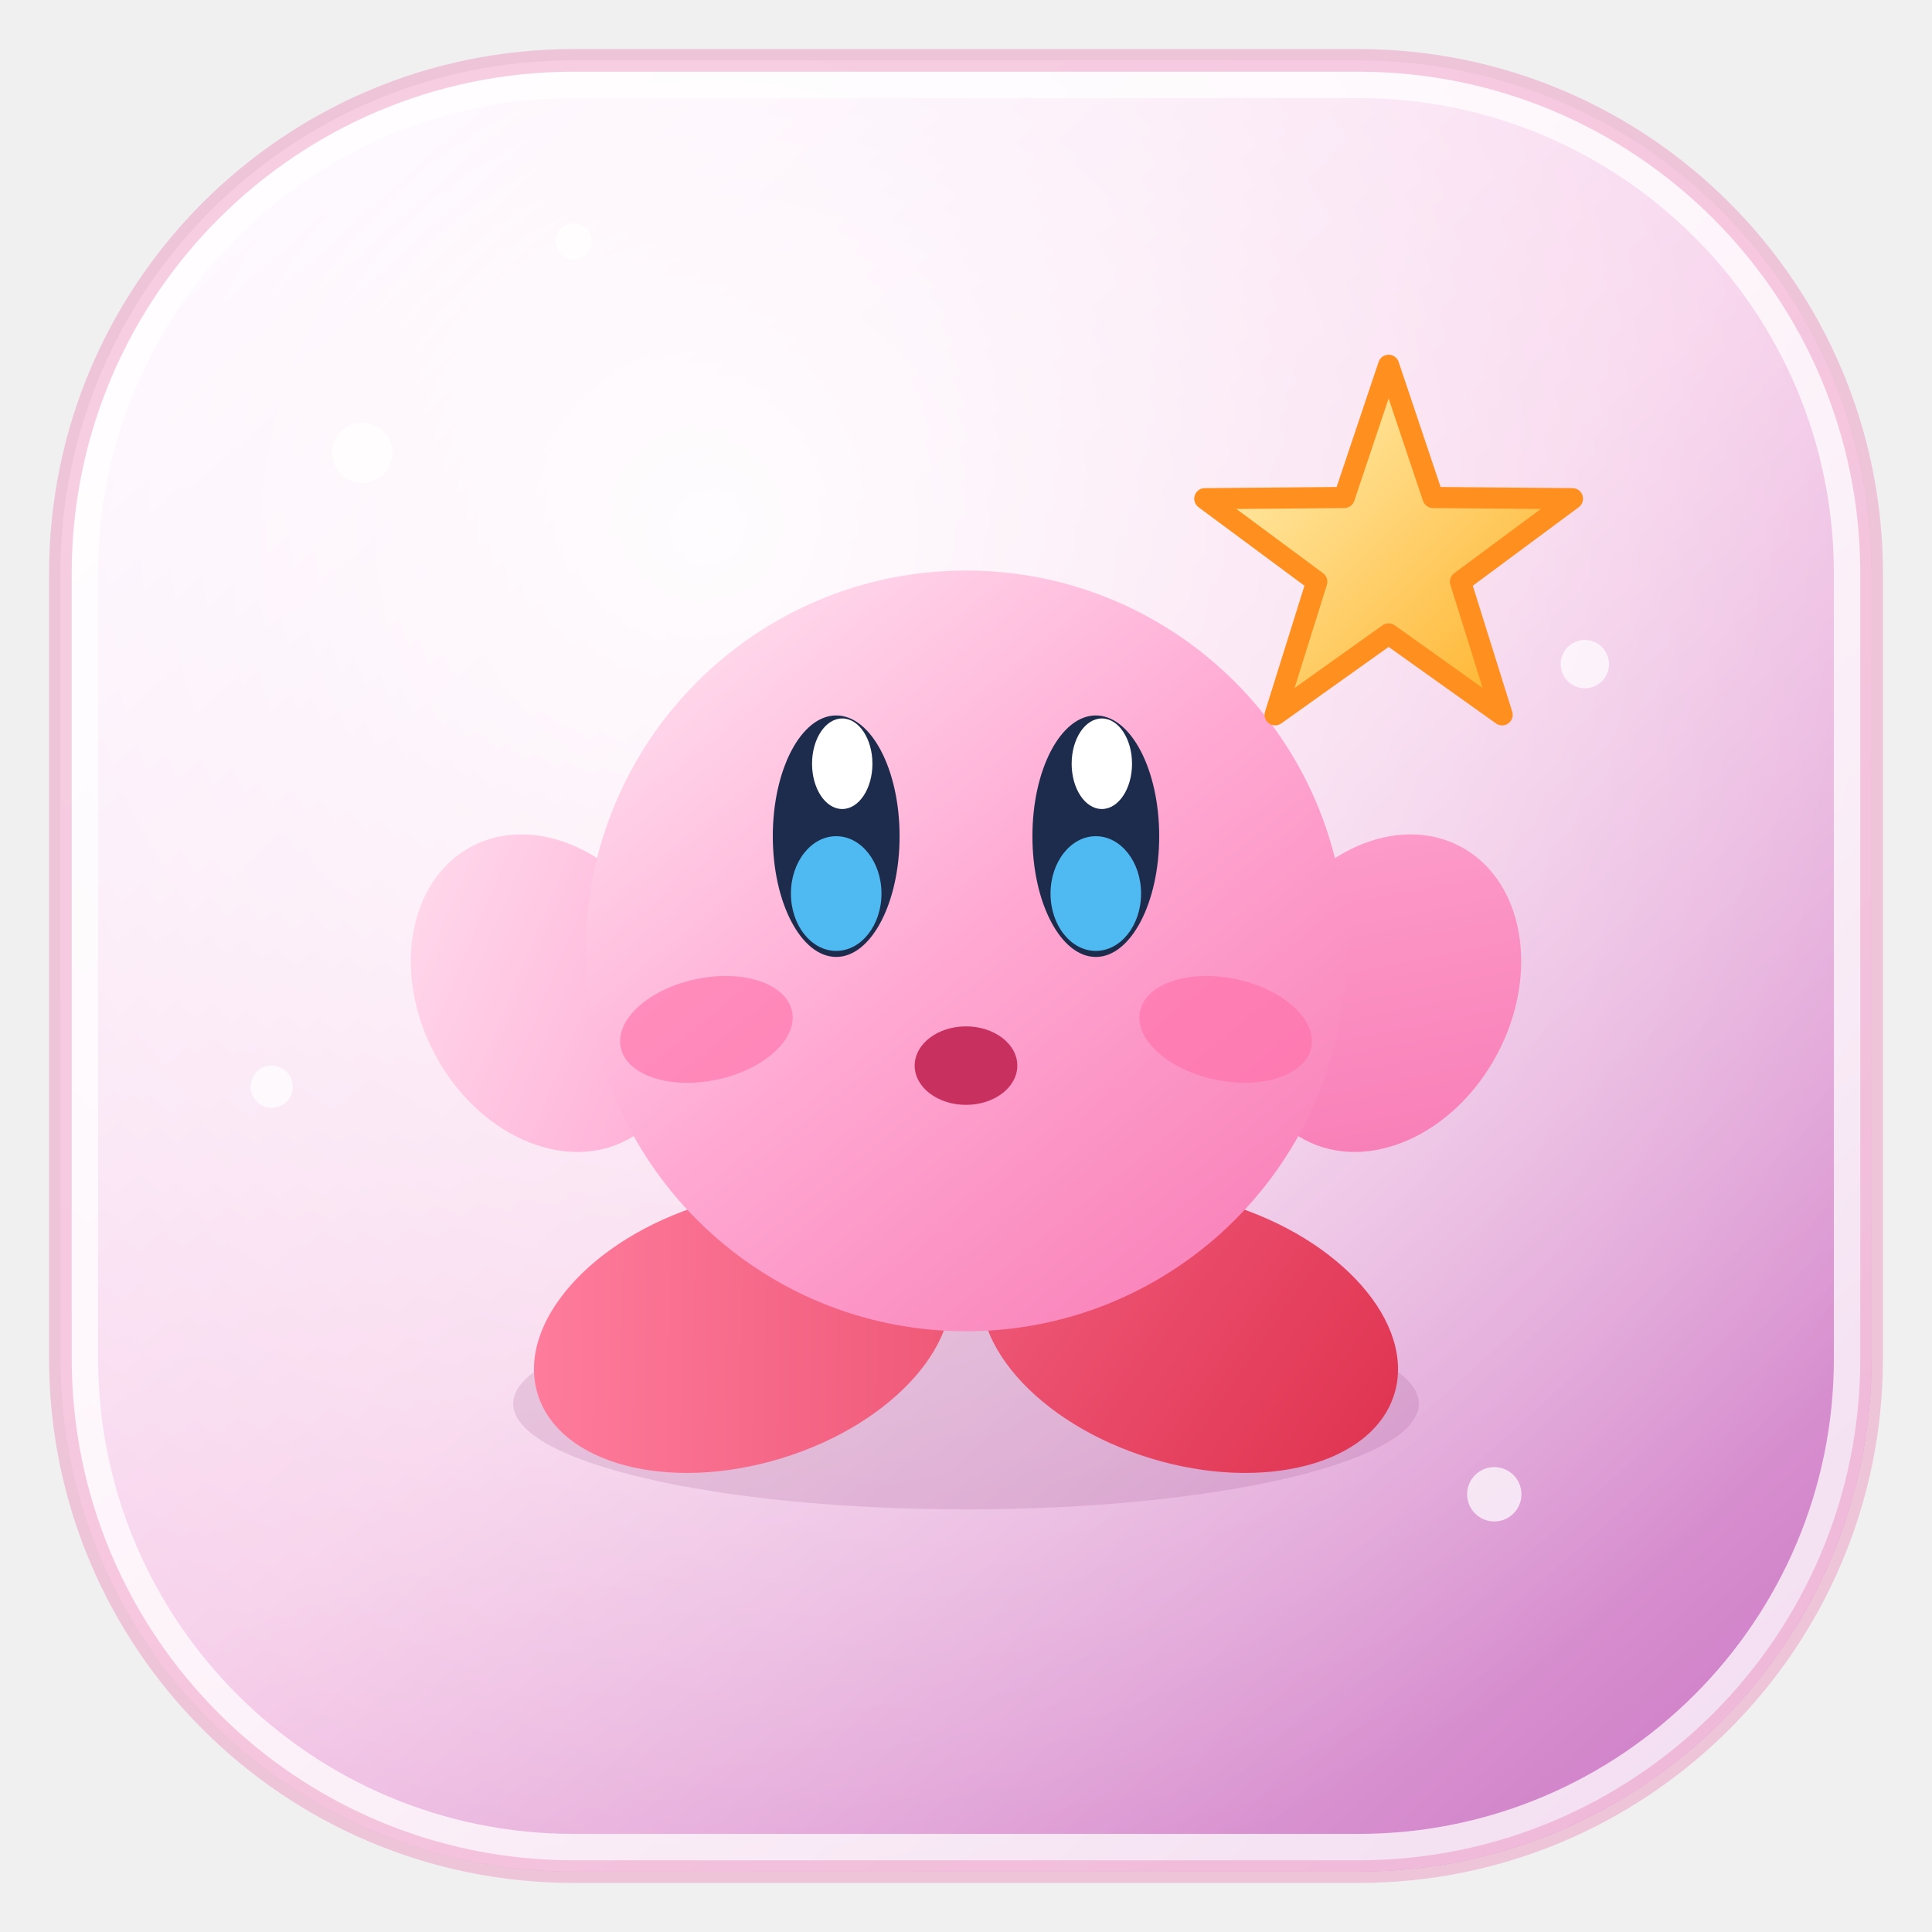
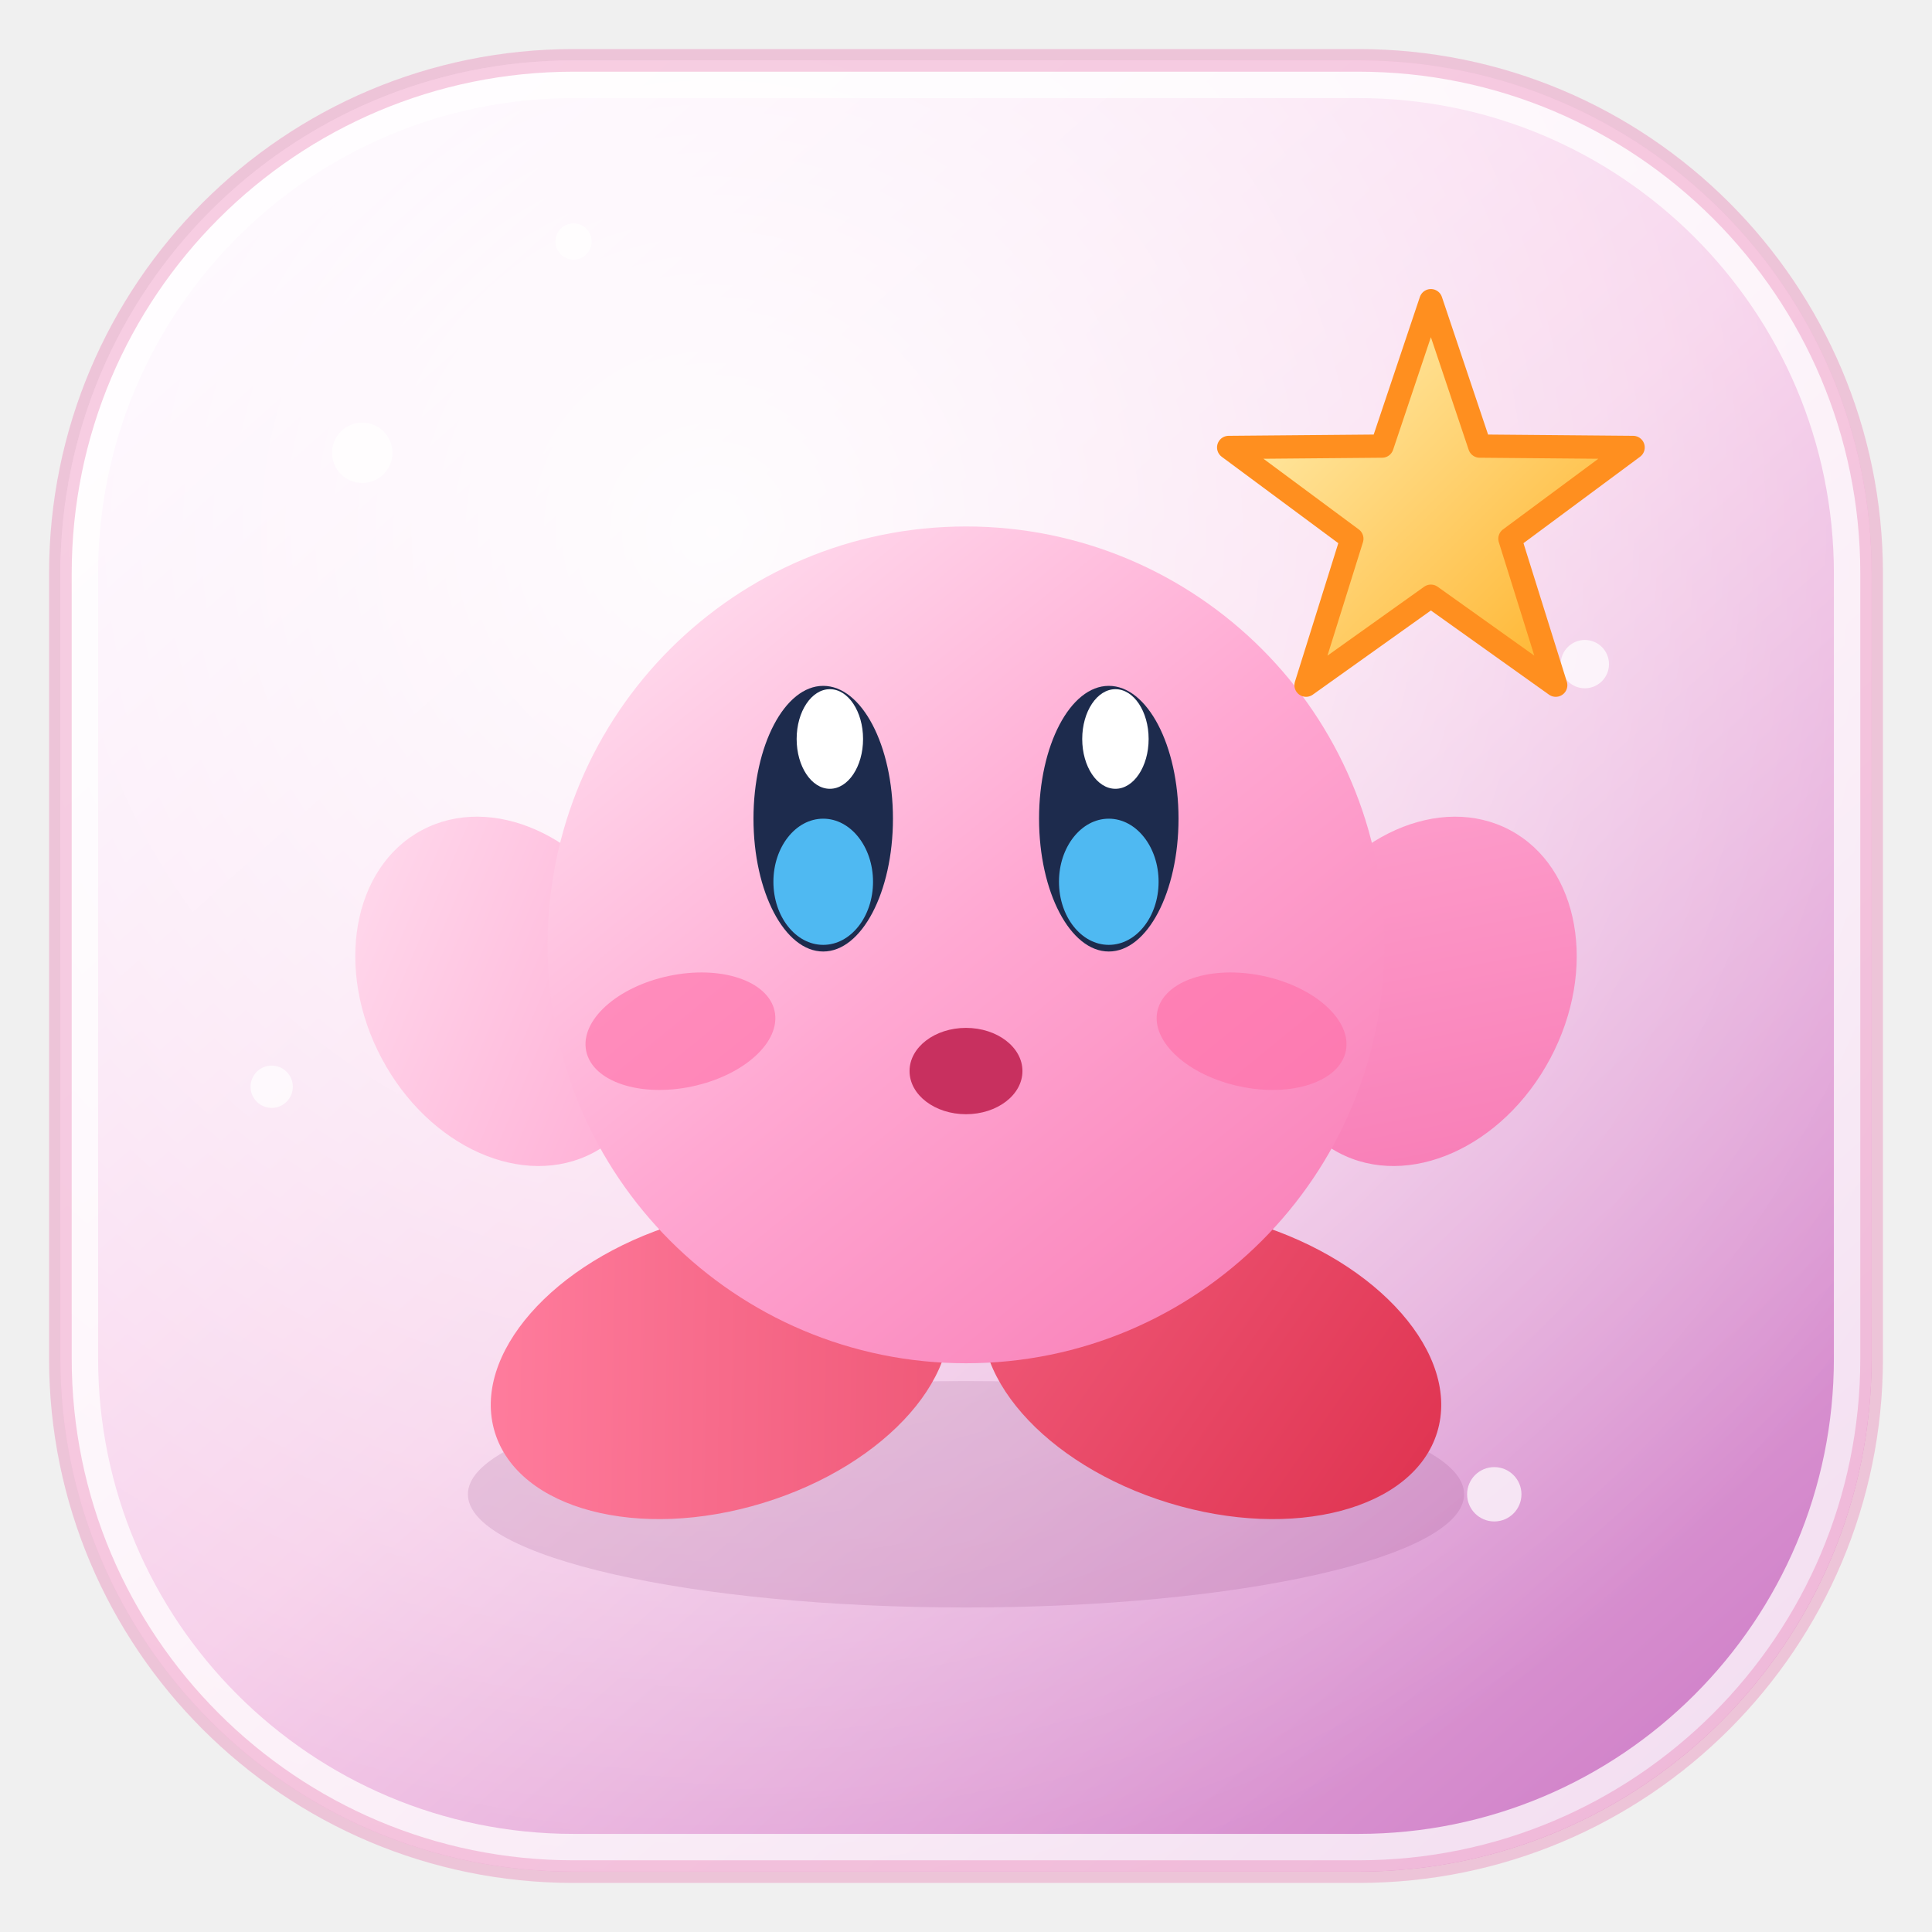
<svg xmlns="http://www.w3.org/2000/svg" width="128" height="128" viewBox="0 0 128 128" role="img" aria-label="星之卡比图鉴">
  <defs>
    <linearGradient id="kcBadge" x1="14" y1="10" x2="112" y2="120" gradientUnits="userSpaceOnUse">
      <stop offset="0" stop-color="#fdf4ff" />
      <stop offset="0.5" stop-color="#f6cbe8" />
      <stop offset="1" stop-color="#cf7fc8" />
    </linearGradient>
    <radialGradient id="kcGlow" cx="0.36" cy="0.26" r="0.78">
      <stop offset="0" stop-color="#ffffff" stop-opacity="0.92" />
      <stop offset="1" stop-color="#ffffff" stop-opacity="0" />
    </radialGradient>
    <linearGradient id="kcBody" x1="11" y1="8" x2="33" y2="35" gradientUnits="userSpaceOnUse">
      <stop offset="0" stop-color="#ffe6f3" />
      <stop offset="0.48" stop-color="#ffa8d2" />
      <stop offset="1" stop-color="#f778b3" />
    </linearGradient>
    <linearGradient id="kcFoot" x1="8" y1="30" x2="36" y2="39" gradientUnits="userSpaceOnUse">
      <stop offset="0" stop-color="#ff7d9e" />
      <stop offset="1" stop-color="#df3350" />
    </linearGradient>
    <linearGradient id="kcStar" x1="30" y1="2" x2="42" y2="14" gradientUnits="userSpaceOnUse">
      <stop offset="0" stop-color="#fff4bd" />
      <stop offset="1" stop-color="#ffab1a" />
    </linearGradient>
  </defs>
  <rect x="4" y="4" width="120" height="120" rx="34" fill="url(#kcBadge)" />
  <rect x="4" y="4" width="120" height="120" rx="34" fill="url(#kcGlow)" />
  <rect x="5.25" y="5.25" width="117.5" height="117.5" rx="32.75" fill="none" stroke="#ffffff" stroke-opacity="0.75" stroke-width="2.5" />
  <rect x="4" y="4" width="120" height="120" rx="34" fill="none" stroke="#e974ab" stroke-opacity="0.35" stroke-width="1.5" />
  <g fill="#ffffff" opacity="0.72">
    <circle cx="24" cy="30" r="2" />
    <circle cx="105" cy="44" r="1.6" />
    <circle cx="18" cy="72" r="1.4" />
    <circle cx="99" cy="99" r="1.8" />
    <circle cx="38" cy="16" r="1.2" />
  </g>
-   <ellipse cx="64" cy="93" rx="30" ry="7" fill="#8a3d78" opacity="0.16" />
-   <g transform="translate(20 21) scale(2)">
+   <ellipse cx="64" cy="99" rx="33" ry="7.5" fill="#8a3d78" opacity="0.16" />
+   <g transform="translate(15.6 16.4) scale(2.2)">
    <ellipse cx="14.6" cy="33.6" rx="7.1" ry="4.4" transform="rotate(-17 14.6 33.6)" fill="url(#kcFoot)" />
    <ellipse cx="29.4" cy="33.6" rx="7.1" ry="4.4" transform="rotate(17 29.4 33.6)" fill="url(#kcFoot)" />
    <ellipse cx="8.2" cy="22.4" rx="4.3" ry="5.5" transform="rotate(-28 8.2 22.4)" fill="url(#kcBody)" />
    <ellipse cx="35.8" cy="22.4" rx="4.3" ry="5.5" transform="rotate(28 35.8 22.4)" fill="url(#kcBody)" />
    <circle cx="22" cy="21" r="12.6" fill="url(#kcBody)" />
    <ellipse cx="13.4" cy="23.6" rx="2.9" ry="1.7" transform="rotate(-12 13.4 23.6)" fill="#ff6fa8" opacity="0.62" />
    <ellipse cx="30.6" cy="23.6" rx="2.9" ry="1.7" transform="rotate(12 30.6 23.6)" fill="#ff6fa8" opacity="0.62" />
    <ellipse cx="17.7" cy="17.2" rx="2.1" ry="4" fill="#1d2b4d" />
    <ellipse cx="26.3" cy="17.2" rx="2.1" ry="4" fill="#1d2b4d" />
    <ellipse cx="17.7" cy="19.1" rx="1.5" ry="1.9" fill="#4fb9f2" />
    <ellipse cx="26.3" cy="19.1" rx="1.5" ry="1.9" fill="#4fb9f2" />
    <ellipse cx="17.9" cy="14.8" rx="1" ry="1.5" fill="#ffffff" />
    <ellipse cx="26.5" cy="14.8" rx="1" ry="1.5" fill="#ffffff" />
    <ellipse cx="22" cy="24.8" rx="1.7" ry="1.3" fill="#c8305f" />
    <path d="M36 1.6L37.47 5.98L42.09 6.02L38.38 8.77L39.76 13.18L36 10.5L32.24 13.18L33.62 8.77L29.91 6.02L34.53 5.98Z" fill="url(#kcStar)" stroke="#ff8f1f" stroke-width="0.7" stroke-linejoin="round" />
  </g>
</svg>
